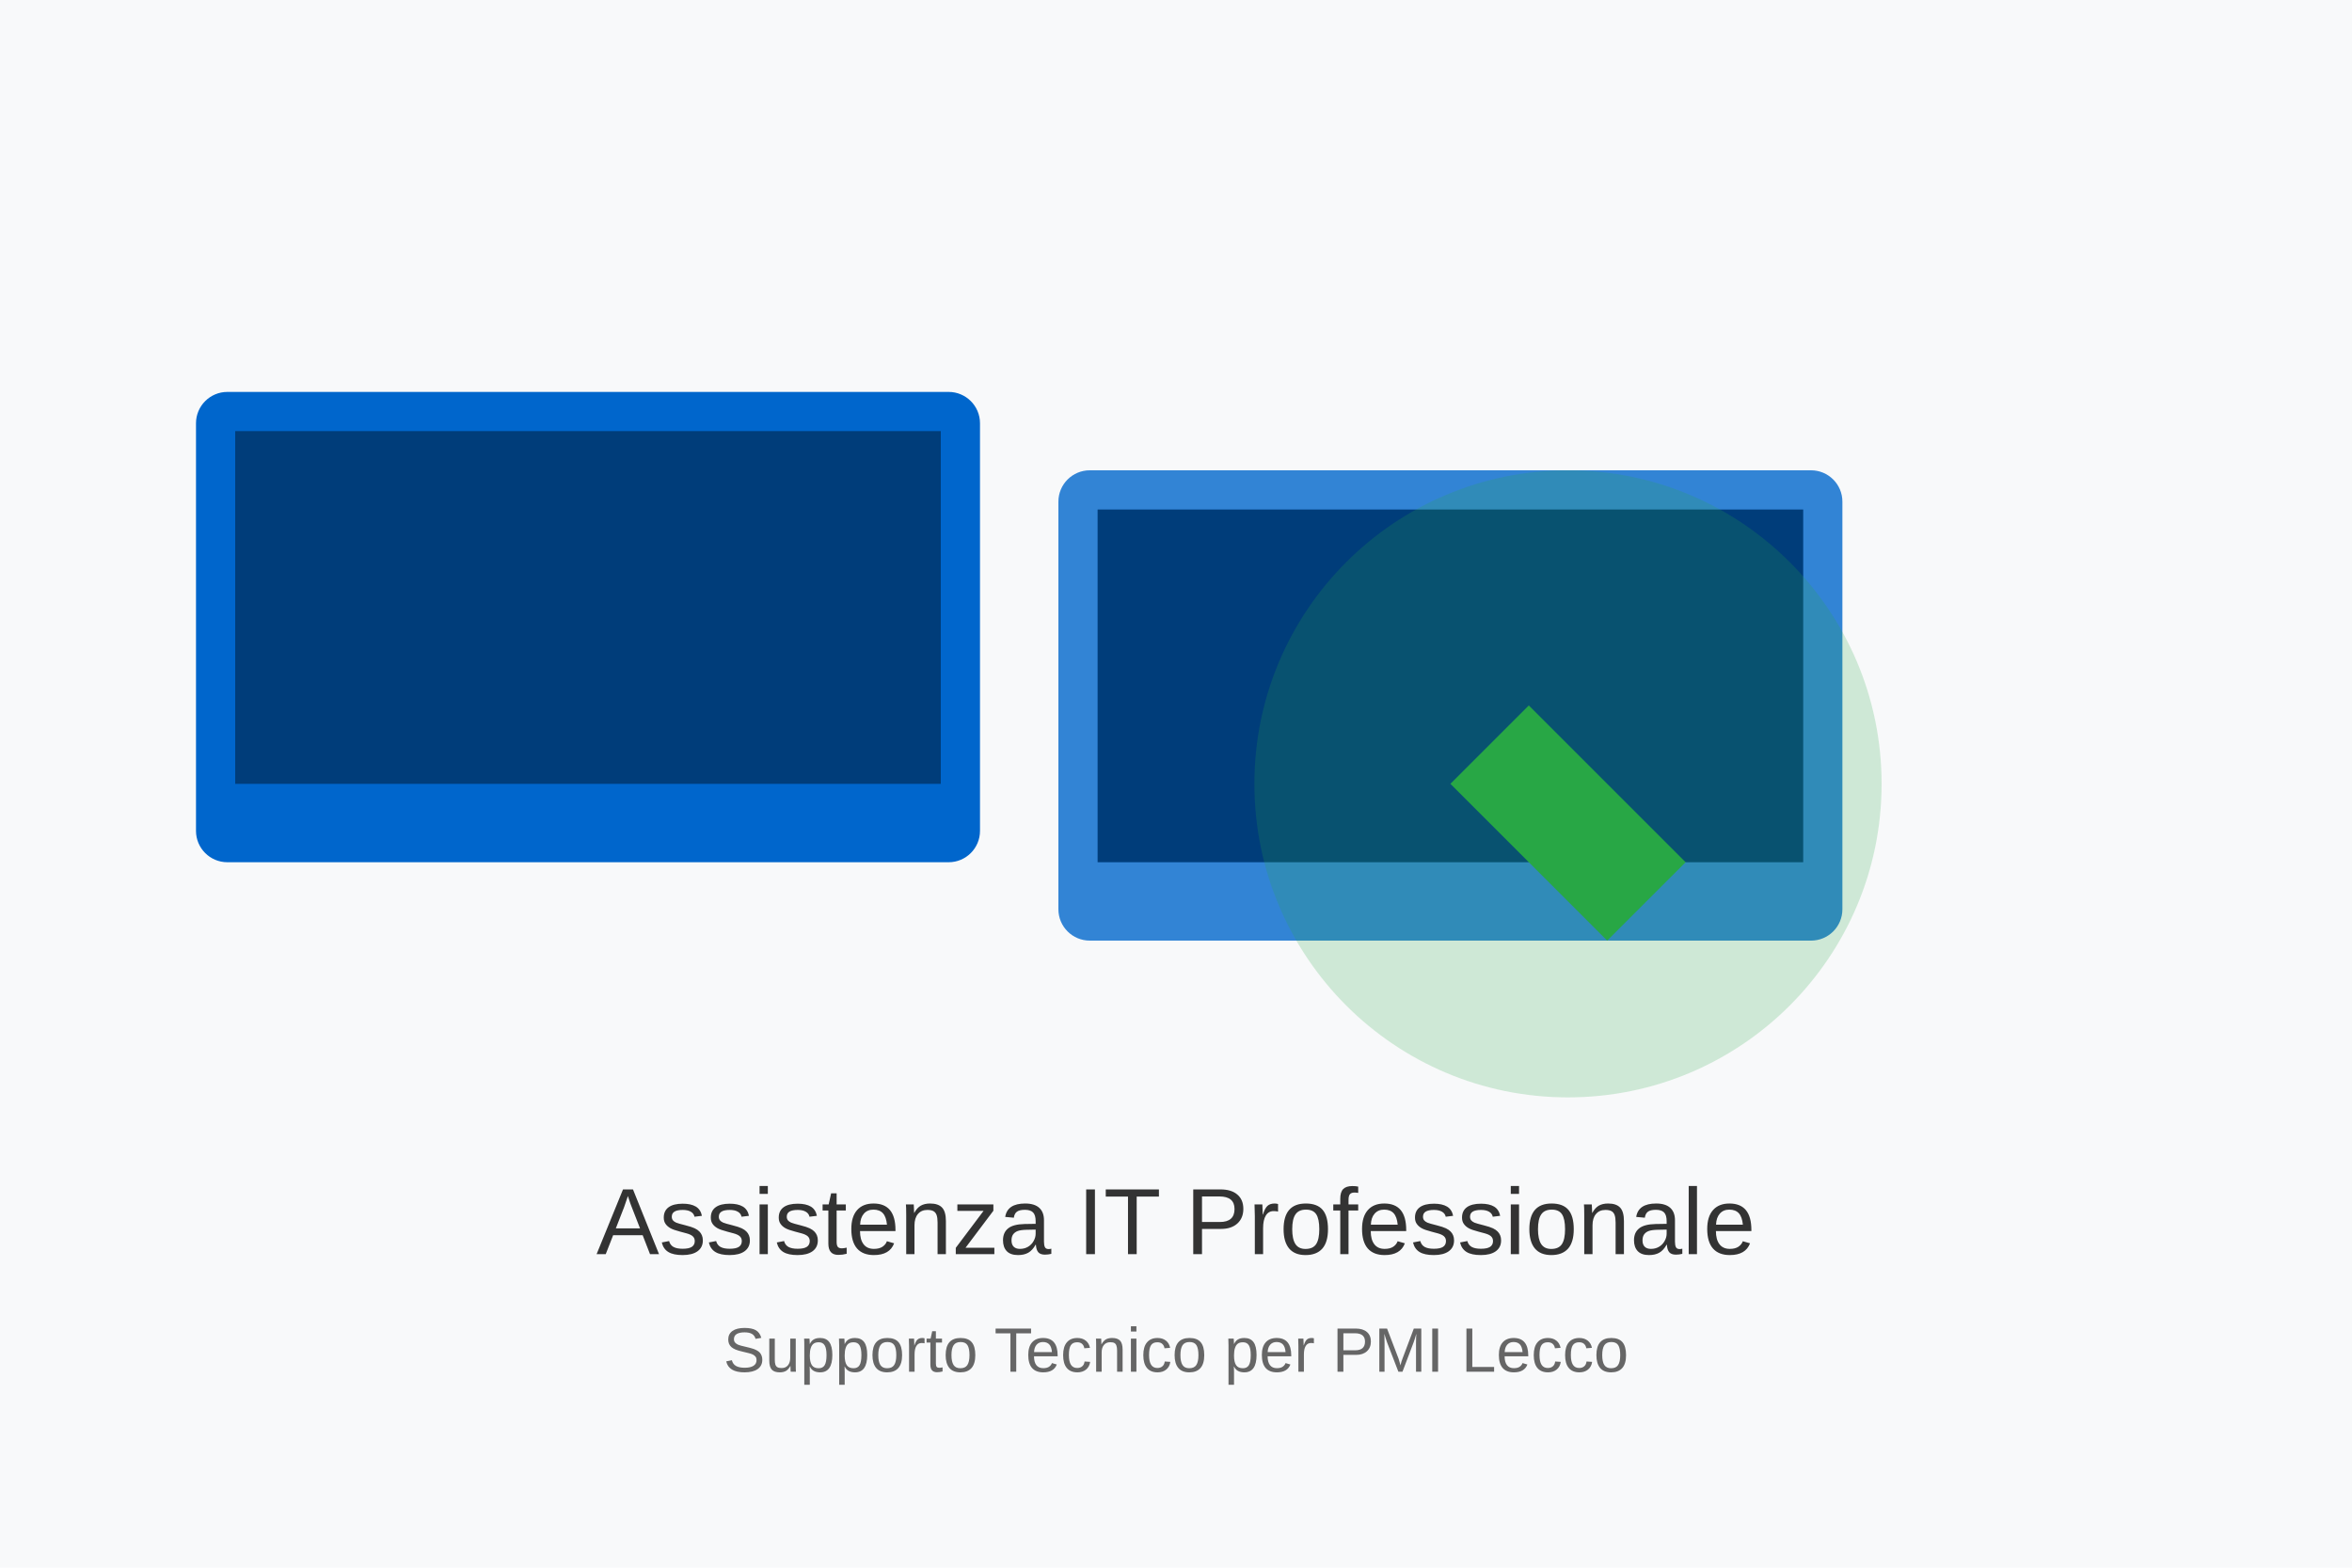
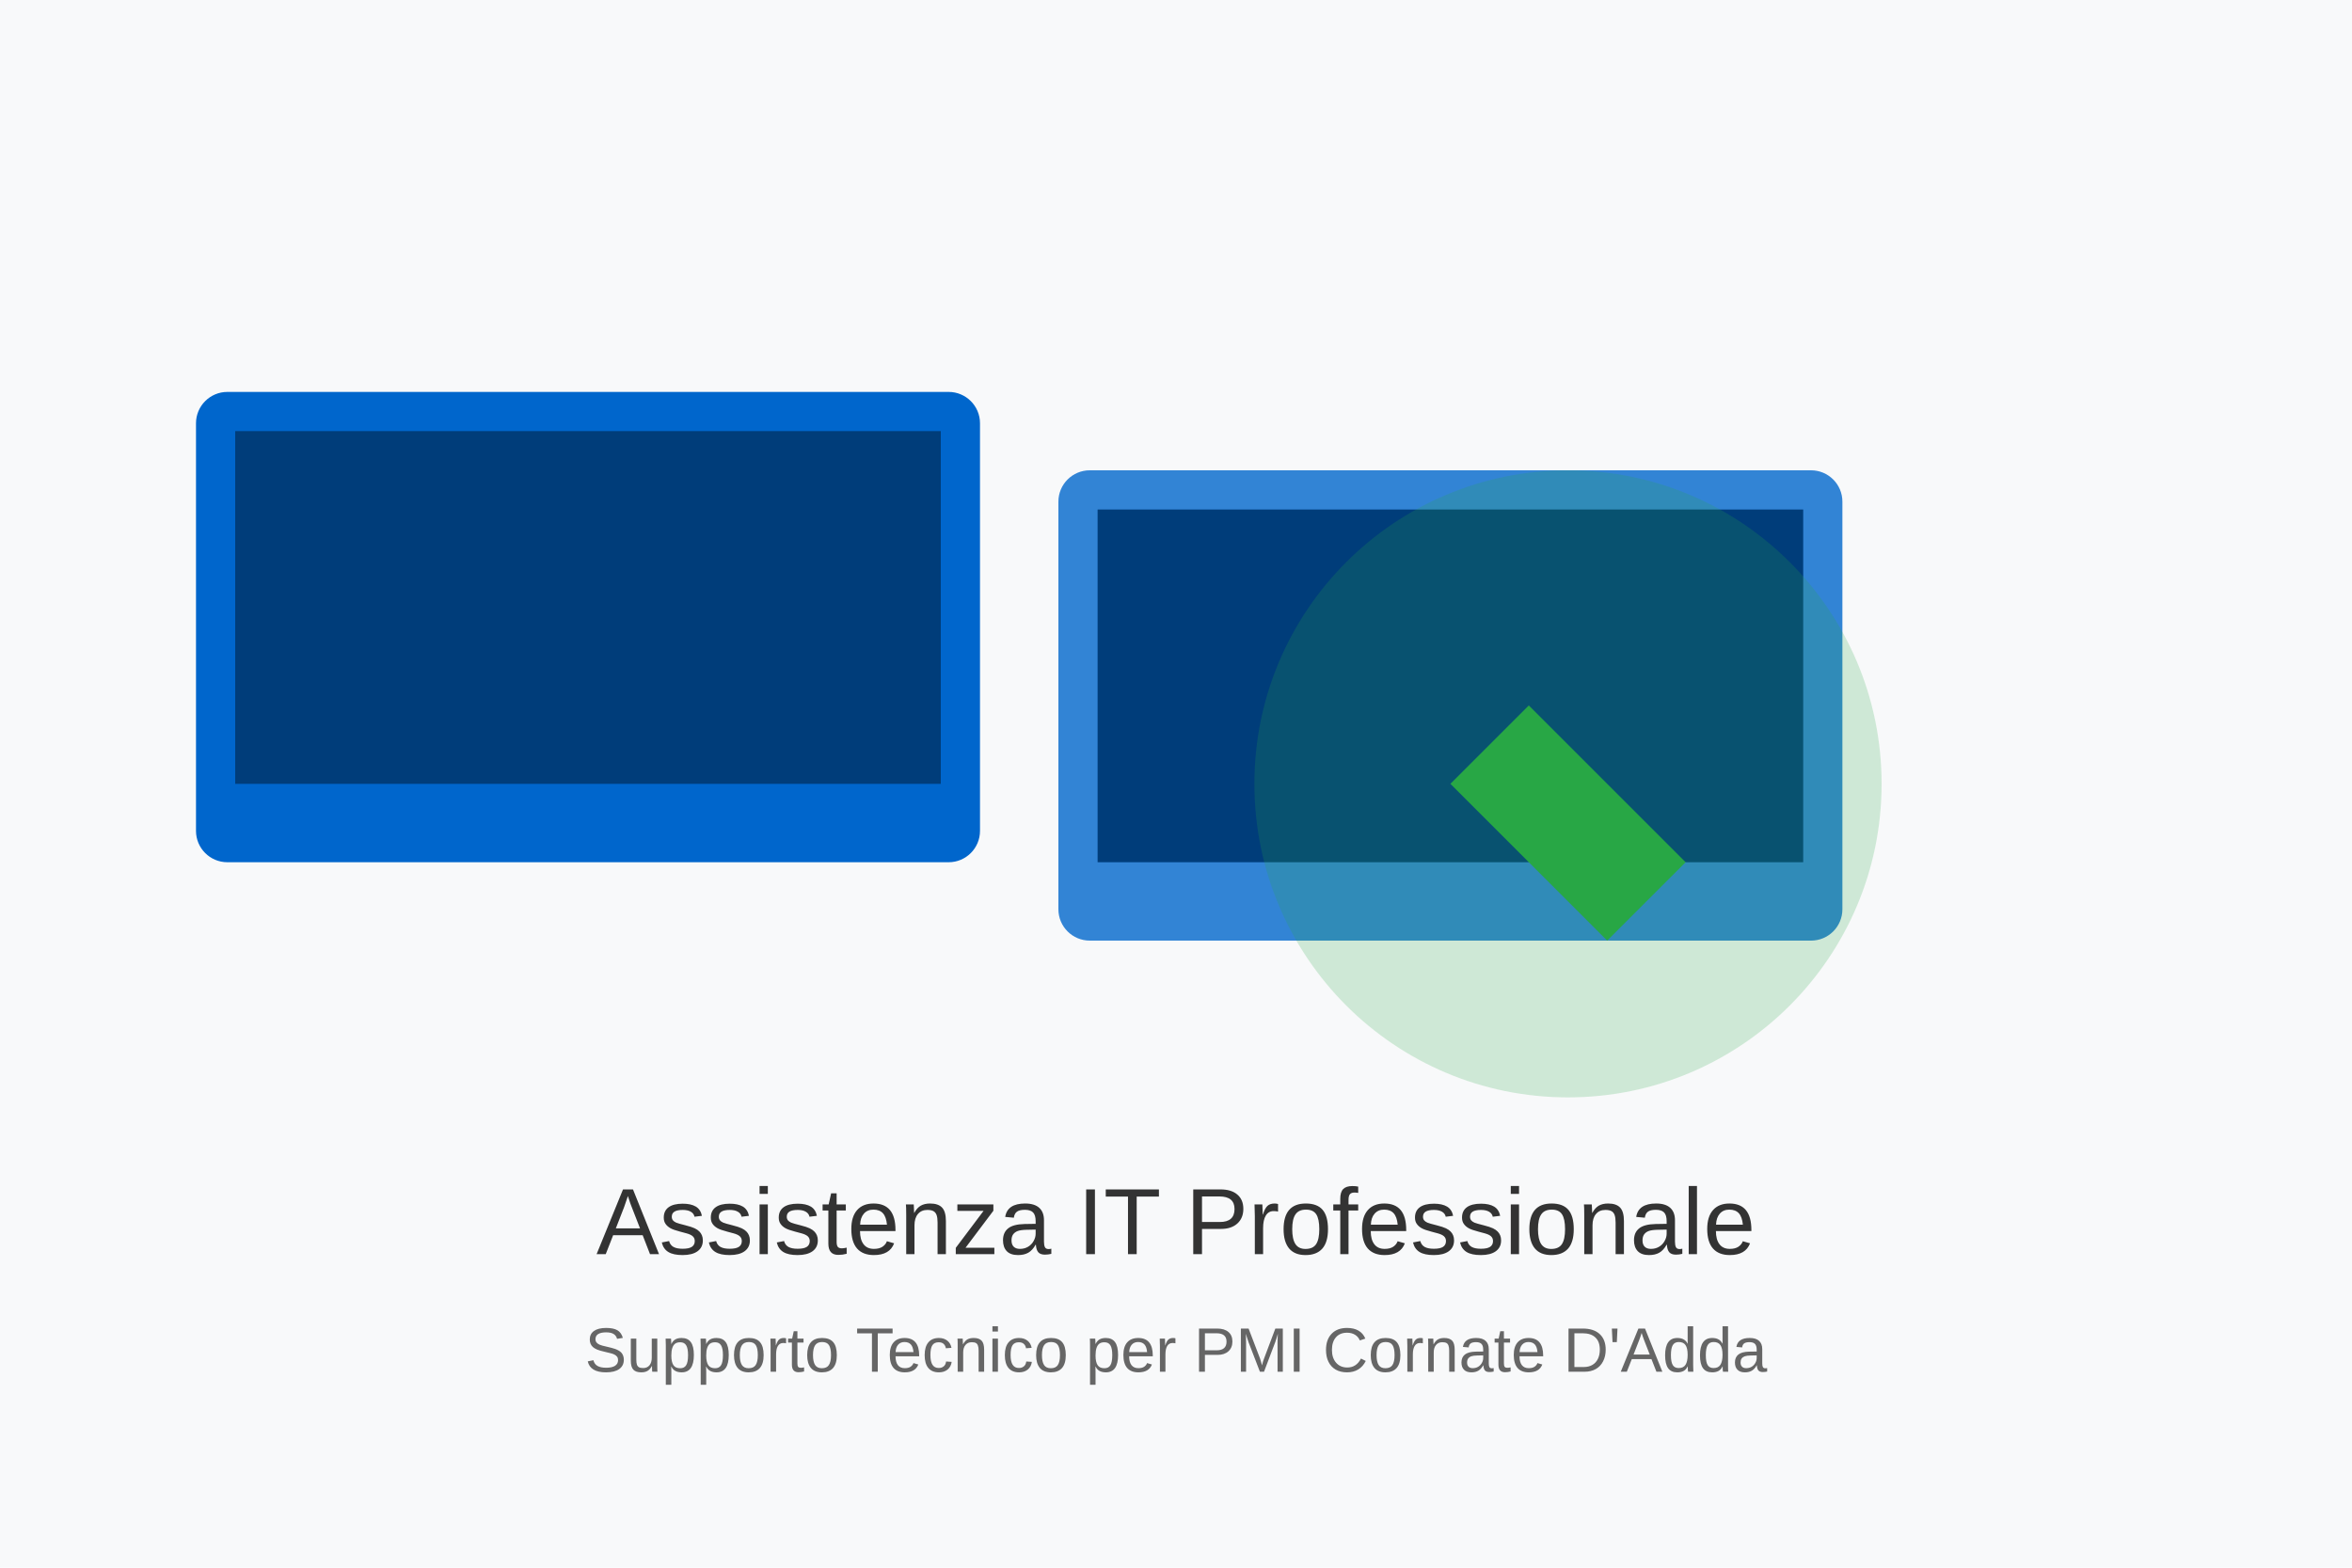
- <svg xmlns="http://www.w3.org/2000/svg" viewBox="0 0 600 400" width="600" height="400">
+ <svg xmlns="http://www.w3.org/2000/svg" role="img" aria-labelledby="title-cornate-d-adda">
  <rect width="600" height="400" fill="#f8f9fa" />
  <rect x="50" y="100" width="200" height="120" fill="#0066cc" rx="8" />
  <rect x="60" y="110" width="180" height="90" fill="#003d7a" />
  <rect x="270" y="120" width="200" height="120" fill="#0066cc" rx="8" opacity="0.8" />
  <rect x="280" y="130" width="180" height="90" fill="#003d7a" />
  <circle cx="400" cy="200" r="80" fill="#28a745" opacity="0.2" />
  <path d="M370 200 L390 180 L430 220 L410 240 Z" fill="#28a745" />
  <text x="300" y="320" font-family="Arial" font-size="24" fill="#333" text-anchor="middle">Assistenza IT Professionale</text>
-   <text x="300" y="350" font-family="Arial" font-size="16" fill="#666" text-anchor="middle">Supporto Tecnico per PMI Lecco</text>
+   <text x="300" y="350" font-family="Arial" font-size="16" fill="#666" text-anchor="middle">Supporto Tecnico per PMI Cornate D'Adda</text>
</svg>
